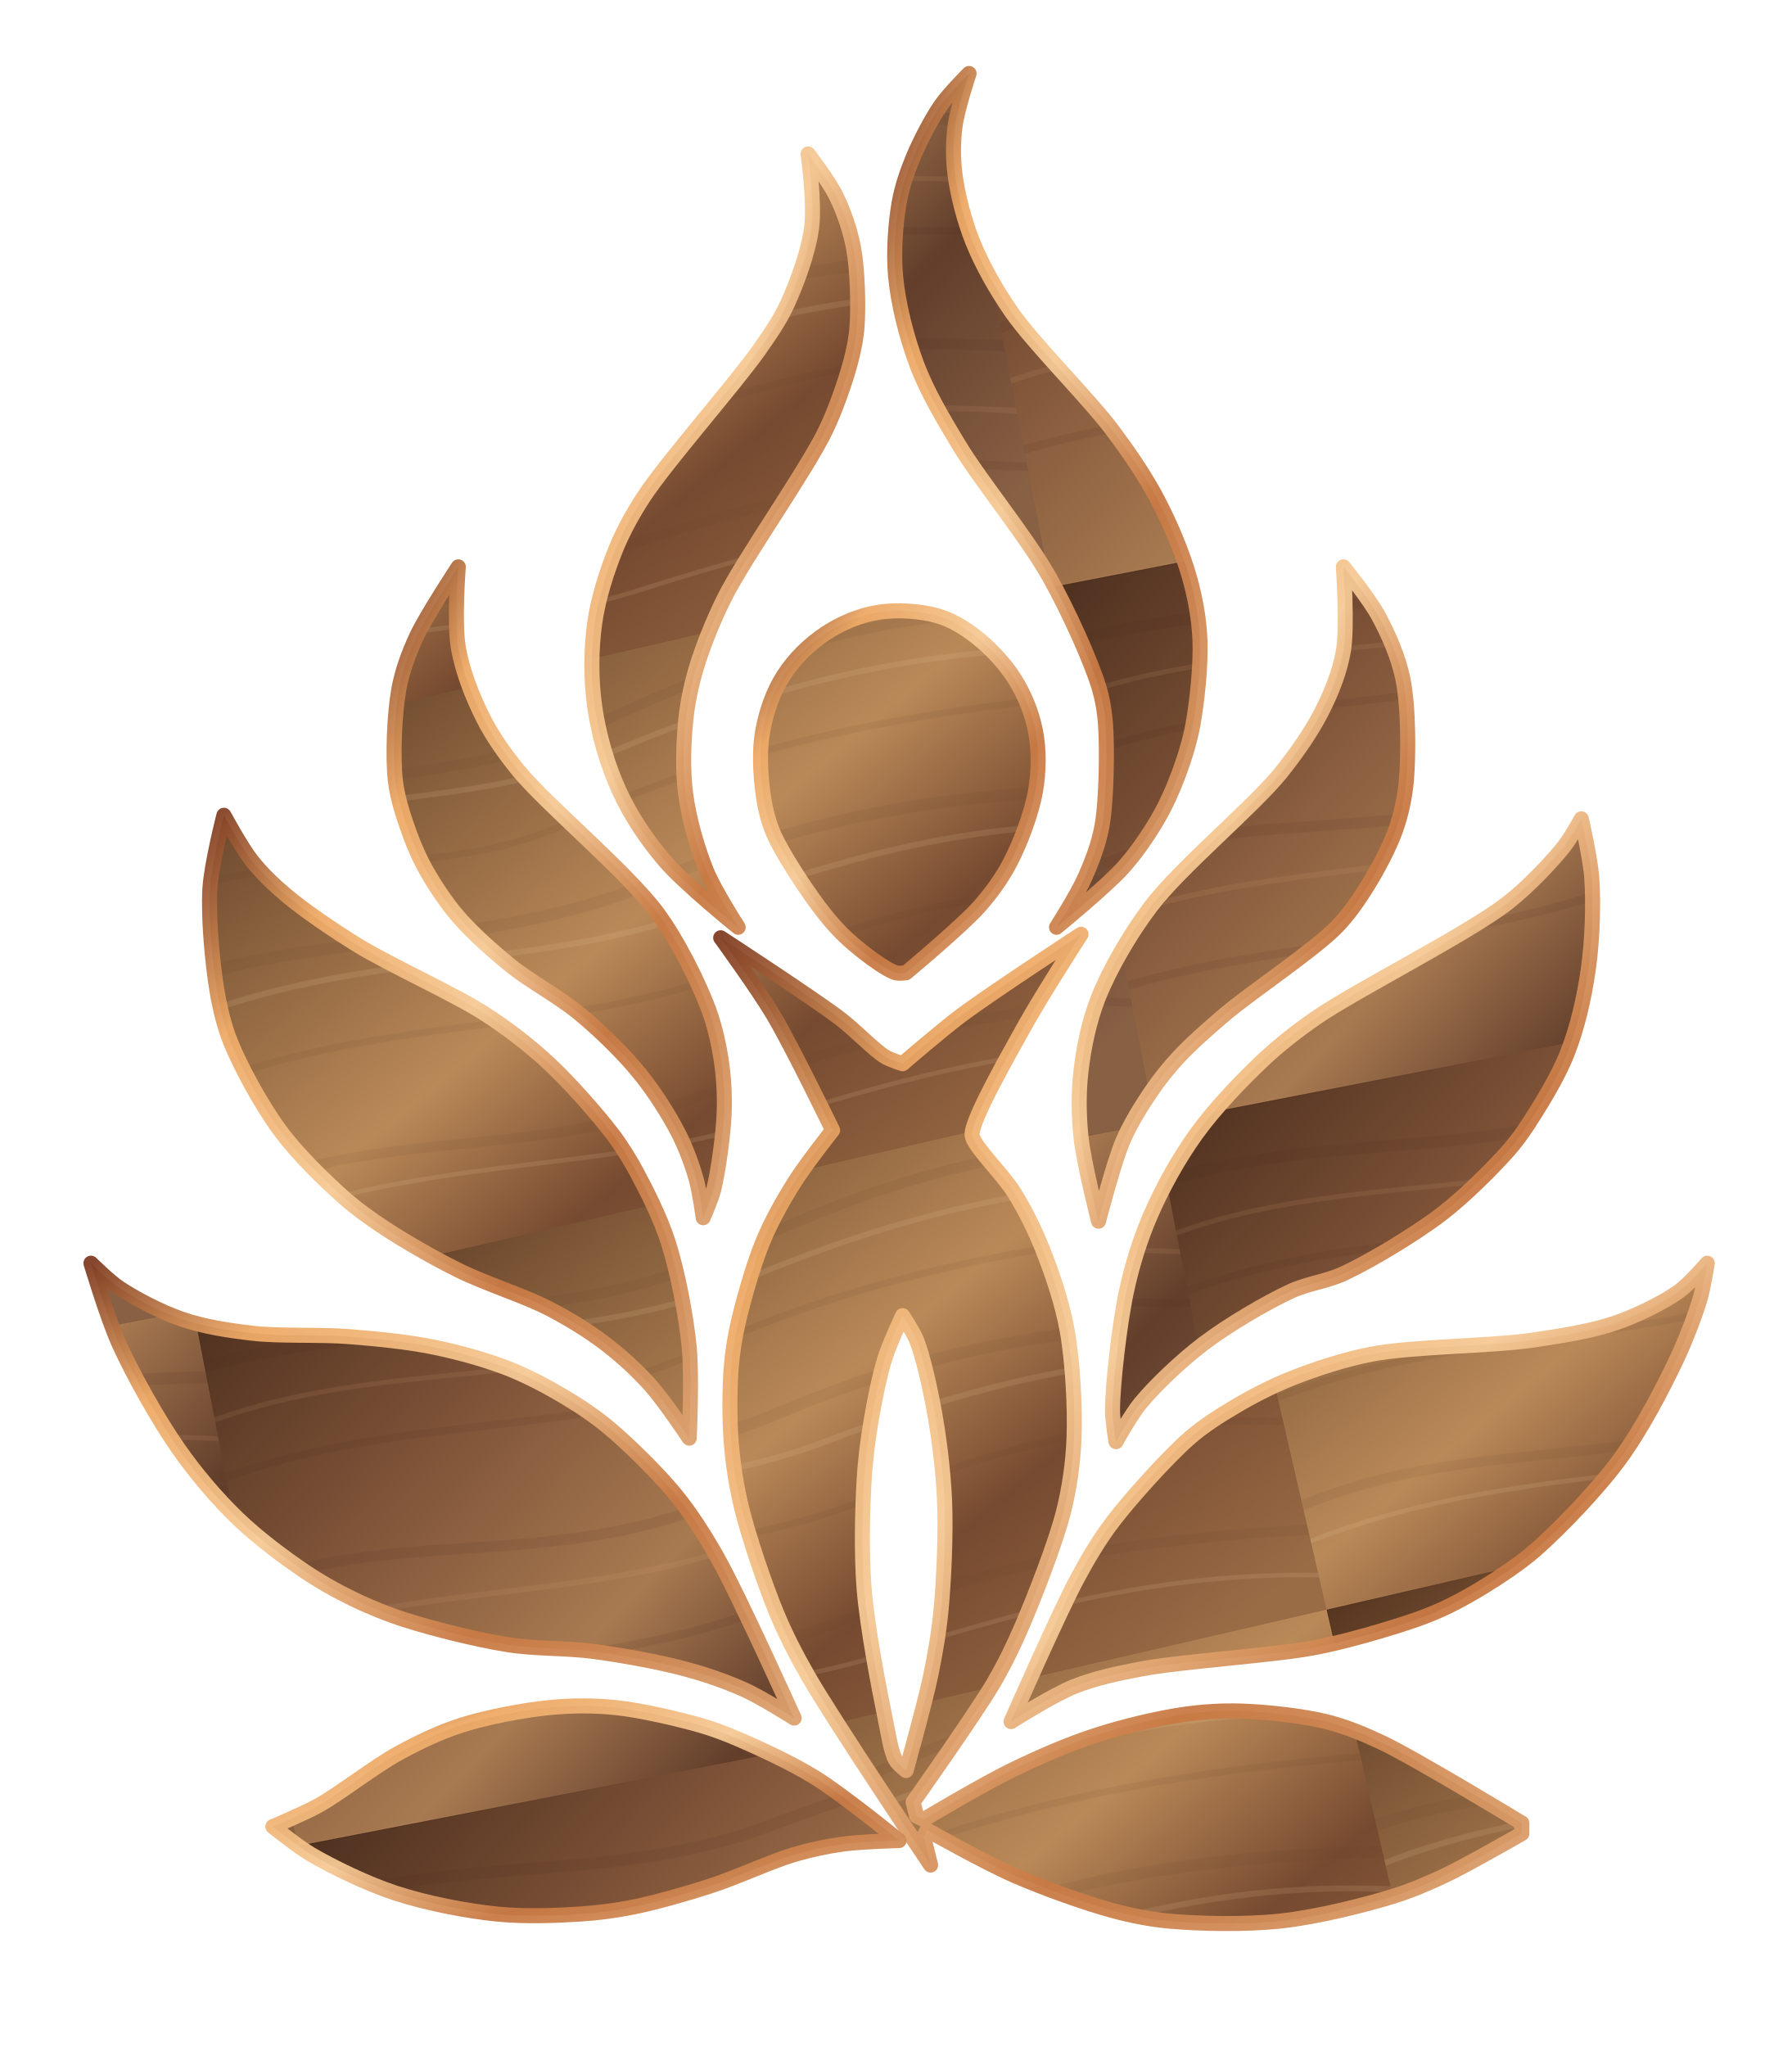
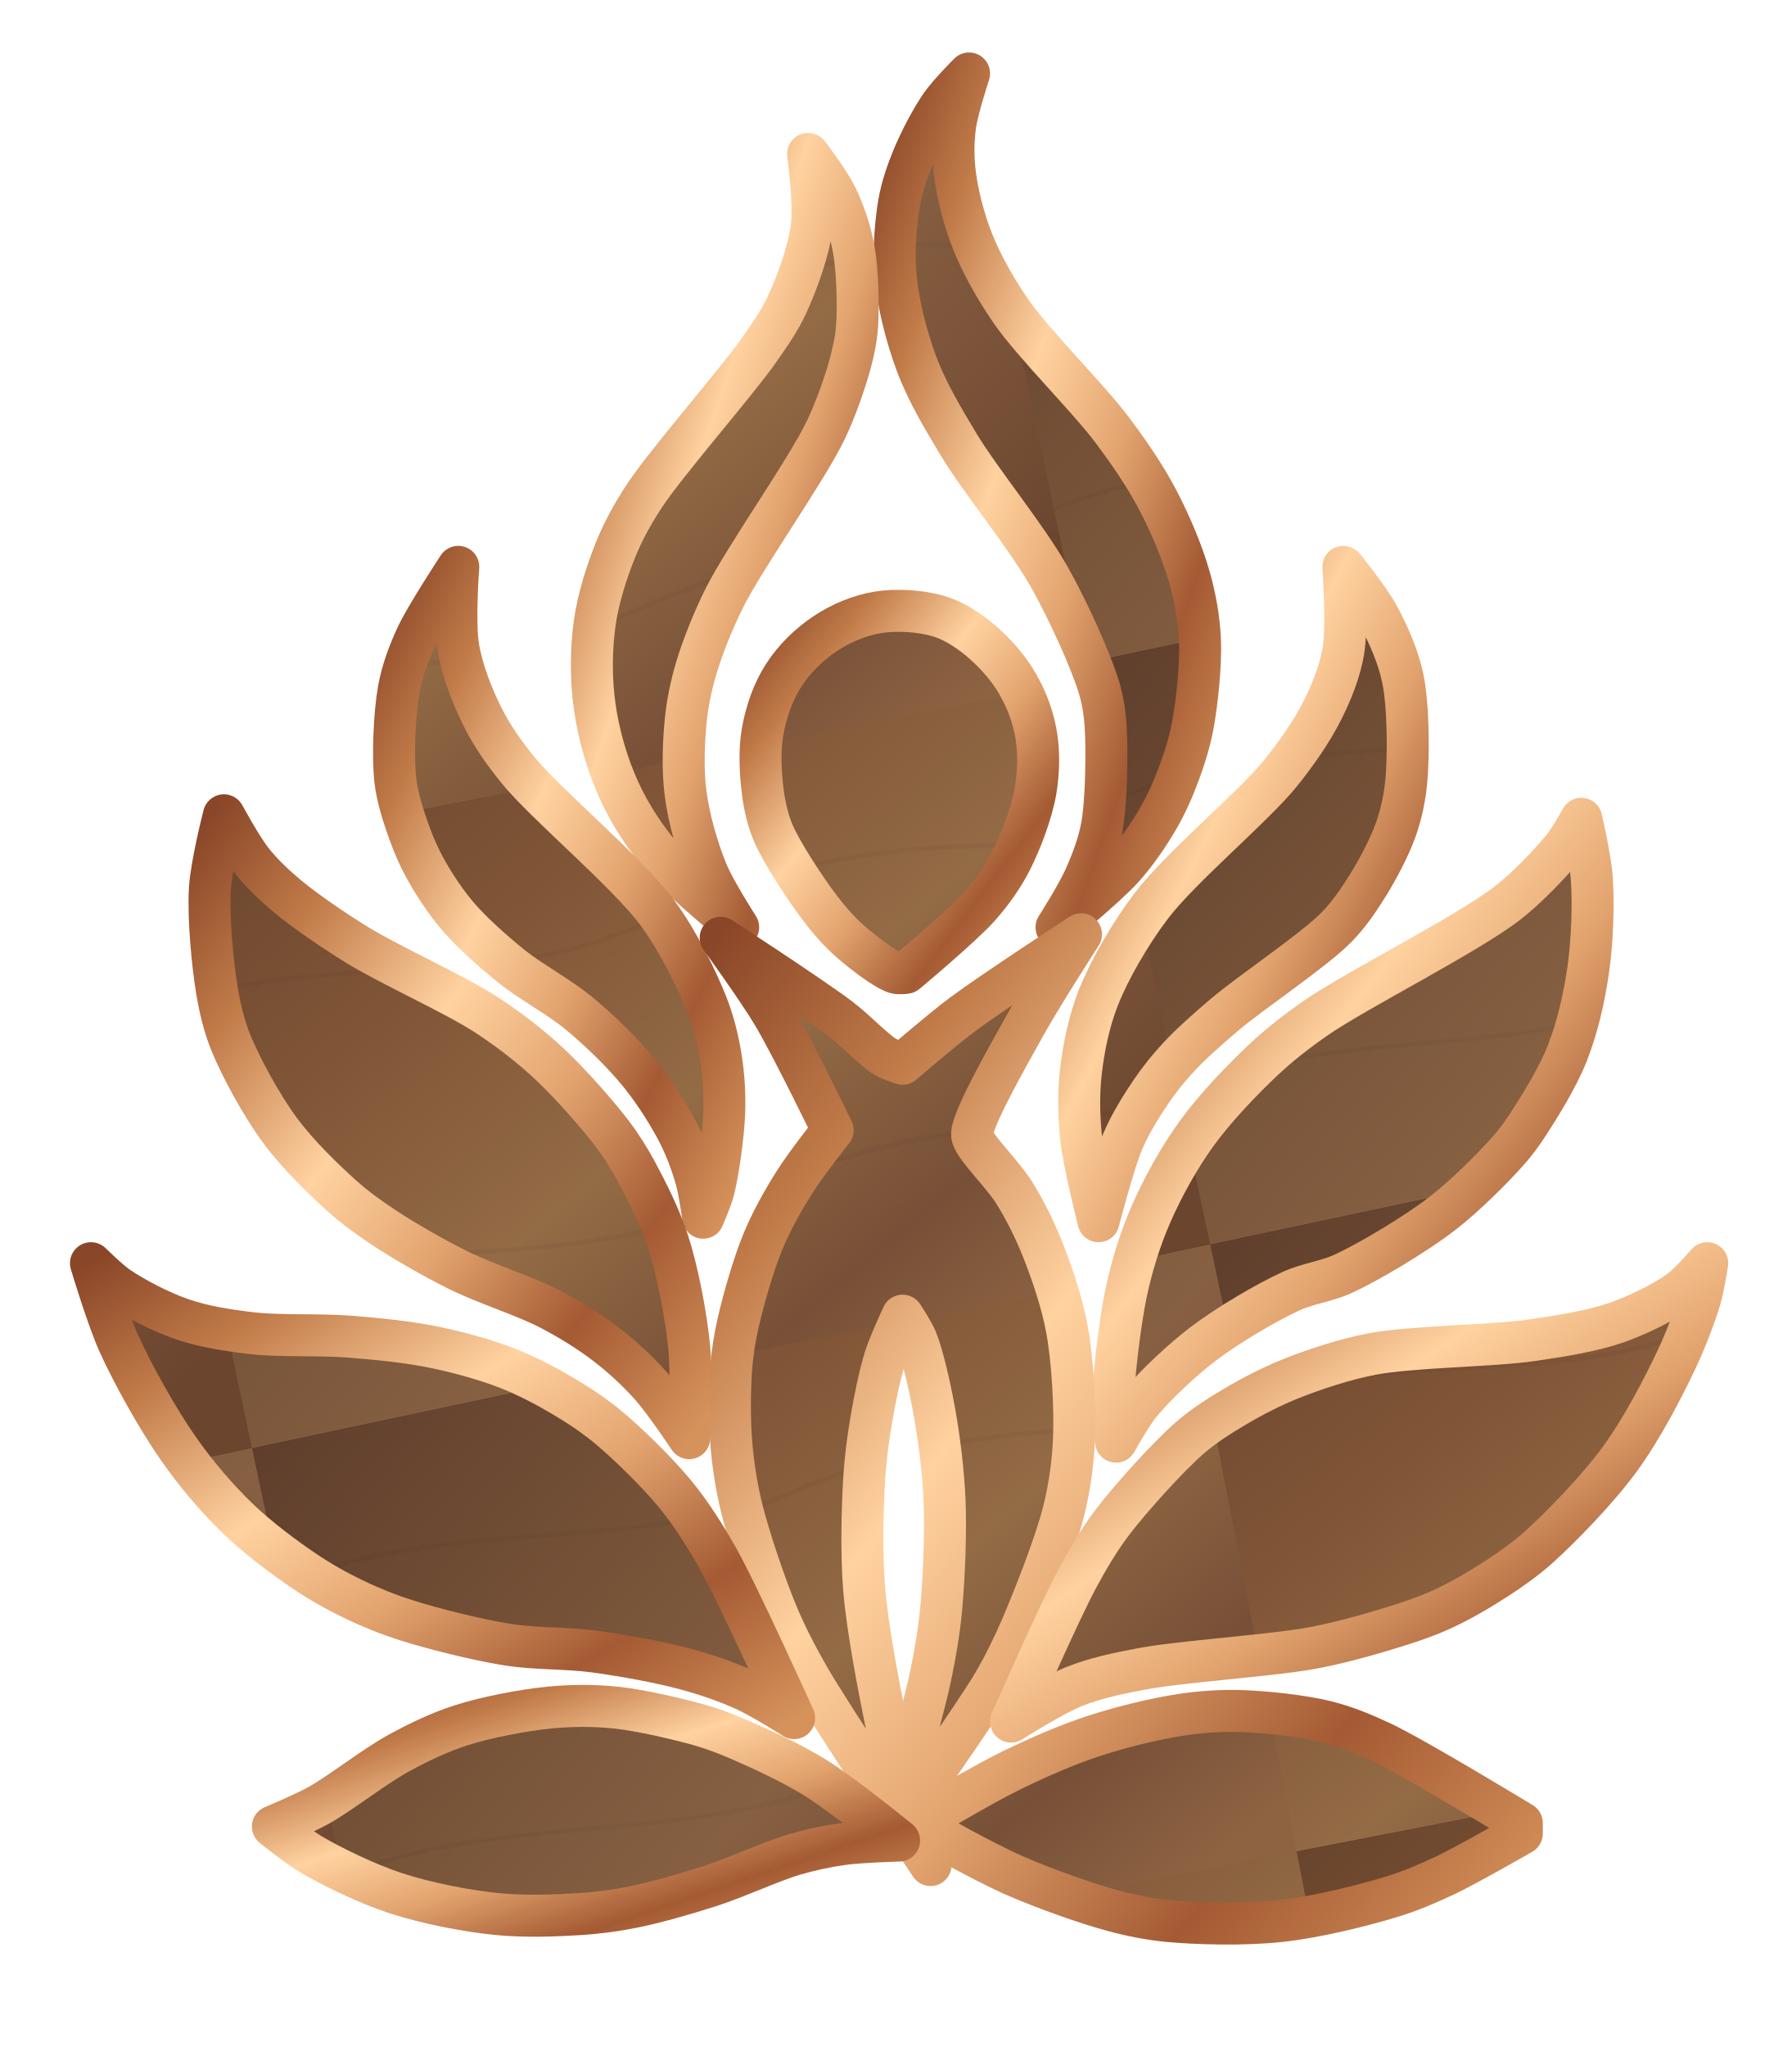
<svg xmlns="http://www.w3.org/2000/svg" viewBox="34 85 512 585" width="512" height="585" role="img" aria-label="Isotipo Equilibria Wellness">
  <defs>
    <linearGradient id="bronzeText" x1="0" y1="0" x2="1" y2="0">
      <stop offset="0" stop-color="#9e7143" />
      <stop offset=".22" stop-color="#c8975a" />
      <stop offset=".47" stop-color="#f0d6a0" />
      <stop offset=".70" stop-color="#d0a16a" />
      <stop offset="1" stop-color="#987044" />
    </linearGradient>
    <linearGradient id="woodHoney" x1="0" y1="0" x2=".9" y2="1">
-       <stop offset="0" stop-color="#573621" />
-       <stop offset=".24" stop-color="#88603d" />
-       <stop offset=".50" stop-color="#ba8958" />
-       <stop offset=".72" stop-color="#764a30" />
-       <stop offset="1" stop-color="#9a6c46" />
+       <stop offset="0" stop-color="#69452d" />
+       <stop offset=".30" stop-color="#805537" />
+       <stop offset=".58" stop-color="#936b45" />
+       <stop offset=".83" stop-color="#775037" />
+       <stop offset="1" stop-color="#8d6342" />
    </linearGradient>
    <linearGradient id="woodWalnut" x1="0" y1="0" x2="1" y2=".8">
-       <stop offset="0" stop-color="#4e301f" />
-       <stop offset=".28" stop-color="#7d5237" />
-       <stop offset=".56" stop-color="#a87a51" />
-       <stop offset=".76" stop-color="#623e2b" />
-       <stop offset="1" stop-color="#886044" />
+       <stop offset="0" stop-color="#5f3e2c" />
+       <stop offset=".32" stop-color="#735036" />
+       <stop offset=".63" stop-color="#876042" />
+       <stop offset="1" stop-color="#6c452f" />
    </linearGradient>
    <linearGradient id="copperRim" x1="0" y1="0" x2="1" y2="1">
-       <stop offset="0" stop-color="#7f3d23" />
-       <stop offset=".19" stop-color="#eda966" />
-       <stop offset=".43" stop-color="#f5c995" />
-       <stop offset=".68" stop-color="#c87943" />
-       <stop offset="1" stop-color="#dca16e" />
+       <stop offset="0" stop-color="#8a4628" />
+       <stop offset=".18" stop-color="#c17b49" />
+       <stop offset=".40" stop-color="#ffd2a0" />
+       <stop offset=".59" stop-color="#e2a36e" />
+       <stop offset=".79" stop-color="#a45a33" />
+       <stop offset="1" stop-color="#d6925b" />
    </linearGradient>
-     <pattern id="woodPetal" width="280" height="156" patternUnits="userSpaceOnUse" patternTransform="rotate(-13)">
-       <rect width="280" height="156" fill="url(#woodHoney)" />
-       <g fill="none" stroke="#59351f" stroke-linecap="round" opacity=".09">
-         <path d="M-24 17C35 4 78 30 136 18S230 5 305 23" stroke-width="3" />
-         <path d="M-15 42C31 27 74 54 120 44S221 33 298 46" stroke-width="2" />
-         <path d="M-21 67C29 53 83 76 140 66S241 62 303 76" stroke-width="3.4" />
-         <path d="M-17 97C48 82 99 104 157 96S238 89 300 106" stroke-width="2" />
-         <path d="M-12 128C42 114 84 136 136 129S230 122 303 137" stroke-width="2.9" />
-       </g>
-       <g fill="none" stroke="#efd1a3" stroke-linecap="round" opacity=".13">
-         <path d="M-10 26C46 16 89 35 137 27S232 16 296 34" stroke-width="1.6" />
-         <path d="M-10 76C50 64 100 84 151 77S245 70 293 86" stroke-width="1.7" />
-         <path d="M-12 138C51 125 103 144 153 140S246 135 295 150" stroke-width="1.3" />
+     <pattern id="woodPetal" width="280" height="170" patternUnits="userSpaceOnUse" patternTransform="rotate(-11)">
+       <rect width="280" height="170" fill="url(#woodHoney)" />
+       <g fill="none" stroke="#38251b" stroke-width="1.35" opacity=".065" stroke-linecap="round">
+         <path d="M-10 44C48 29 95 57 148 44S236 37 295 51" />
+         <path d="M-10 127C51 112 101 140 157 127S236 119 294 136" />
      </g>
    </pattern>
-     <pattern id="woodPetalDark" width="280" height="156" patternUnits="userSpaceOnUse" patternTransform="rotate(-11)">
-       <rect width="280" height="156" fill="url(#woodWalnut)" />
-       <g fill="none" stroke="#4b2719" stroke-linecap="round" opacity=".11">
-         <path d="M-24 20C39 7 81 29 134 20S235 9 302 24" stroke-width="3.4" />
-         <path d="M-12 51C46 38 97 57 148 48S229 40 300 57" stroke-width="2.2" />
-         <path d="M-10 83C38 68 86 95 142 81S233 74 302 91" stroke-width="3.1" />
-         <path d="M-17 118C45 108 100 126 152 113S234 110 301 126" stroke-width="2.4" />
-       </g>
-       <g fill="none" stroke="#e6ba86" stroke-linecap="round" opacity=".10">
-         <path d="M-10 34C40 22 93 41 144 34S242 25 296 42" stroke-width="1.4" />
-         <path d="M-12 98C39 87 91 103 140 96S234 91 300 110" stroke-width="1.6" />
+     <pattern id="woodPetalDark" width="280" height="170" patternUnits="userSpaceOnUse" patternTransform="rotate(-12)">
+       <rect width="280" height="170" fill="url(#woodWalnut)" />
+       <g fill="none" stroke="#2d211a" stroke-width="1.3" opacity=".055" stroke-linecap="round">
+         <path d="M-8 42C46 27 101 55 156 43S236 37 293 52" />
+         <path d="M-8 127C43 113 101 140 153 126S234 120 291 136" />
      </g>
    </pattern>
  </defs>
  <g shape-rendering="geometricPrecision">
-     <path d="M311.00,106.00 C311.00,106.00 305.29,111.71 303.00,115.00 C300.23,118.97 296.96,125.29 295.00,130.00 C293.26,134.19 291.78,138.53 291.00,143.00 C290.01,148.68 289.34,157.02 290.00,164.00 C290.73,171.75 293.00,180.97 296.00,189.00 C299.02,197.06 303.55,204.59 308.00,212.00 C314.17,222.29 327.46,238.37 334.00,250.00 C339.56,259.88 345.76,273.81 348.00,281.00 C349.11,284.56 349.73,288.28 350.00,292.00 C350.49,298.68 350.32,313.65 349.00,321.00 C348.07,326.19 346.15,331.19 344.00,336.00 C341.83,340.86 336.00,350.00 336.00,350.00 C336.00,350.00 350.25,338.30 355.00,333.00 C358.83,328.73 362.36,323.54 365.00,319.00 C367.40,314.87 369.34,310.47 371.00,306.00 C372.67,301.49 374.13,296.77 375.00,292.00 C376.16,285.66 377.29,275.05 377.00,268.00 C376.75,261.92 375.66,255.85 374.00,250.00 C372.09,243.26 368.68,235.02 365.00,228.00 C361.32,220.97 356.76,214.37 352.00,208.00 C345.17,198.85 329.40,183.26 323.00,174.00 C318.68,167.74 314.63,160.57 312.00,154.00 C309.57,147.92 307.72,140.56 307.00,135.00 C306.40,130.37 306.39,125.63 307.00,121.00 C307.64,116.12 311.00,106.00 311.00,106.00 Z" fill="url(#woodPetalDark)" stroke="url(#copperRim)" stroke-linejoin="round" stroke-width="4.3" stroke-opacity=".95" fill-rule="evenodd" />
-     <path d="M265.00,129.00 C265.00,129.00 266.91,143.05 266.00,150.00 C265.05,157.29 261.66,166.19 259.00,172.00 C256.88,176.63 253.91,180.83 251.00,185.00 C244.45,194.39 224.41,217.17 218.00,227.00 C214.90,231.75 212.12,236.75 210.00,242.00 C207.57,248.00 205.01,255.79 204.00,263.00 C202.94,270.57 202.87,279.08 204.00,287.00 C205.15,295.08 207.61,303.60 211.00,311.00 C214.32,318.23 218.84,324.95 224.00,331.00 C229.64,337.62 245.00,350.00 245.00,350.00 C245.00,350.00 238.32,339.66 236.00,334.00 C233.40,327.65 230.97,319.24 230.00,312.00 C229.07,305.06 229.40,297.02 230.00,291.00 C230.50,285.93 231.55,280.89 233.00,276.00 C234.75,270.11 237.80,262.43 241.00,256.00 C246.77,244.42 264.49,219.46 270.00,208.00 C272.93,201.92 275.62,194.05 277.00,189.00 C277.98,185.40 278.75,181.72 279.00,178.00 C279.37,172.48 279.15,162.20 278.00,156.00 C277.04,150.82 275.21,145.53 273.00,141.00 C270.89,136.68 265.00,129.00 265.00,129.00 Z" fill="url(#woodPetal)" stroke="url(#copperRim)" stroke-linejoin="round" stroke-width="4.3" stroke-opacity=".95" fill-rule="evenodd" />
-     <path d="M165.00,247.00 C165.00,247.00 155.73,261.07 153.00,267.00 C150.80,271.79 148.94,276.81 148.00,282.00 C146.75,288.86 146.23,301.12 147.00,308.00 C147.57,313.14 149.45,318.67 151.00,323.00 C152.36,326.79 154.01,330.50 156.00,334.00 C158.29,338.04 161.55,343.01 165.00,347.00 C168.96,351.58 174.69,356.70 180.00,361.00 C185.82,365.71 193.81,369.81 200.00,375.00 C206.14,380.15 212.36,386.26 217.00,392.00 C221.24,397.25 225.42,403.92 228.00,409.00 C230.11,413.14 231.87,417.97 233.00,422.00 C234.01,425.59 235.00,433.00 235.00,433.00 C235.00,433.00 237.30,427.76 238.00,425.00 C239.25,420.03 240.77,409.37 241.00,403.00 C241.20,397.66 240.85,392.19 240.00,387.00 C239.17,381.89 237.91,376.81 236.00,372.00 C233.23,365.02 227.83,353.93 222.00,346.00 C213.44,334.34 189.90,314.76 182.00,305.00 C178.22,300.33 174.68,295.38 172.00,290.00 C169.08,284.15 166.18,276.96 165.00,270.00 C163.77,262.74 165.00,247.00 165.00,247.00 Z" fill="url(#woodPetal)" stroke="url(#copperRim)" stroke-linejoin="round" stroke-width="4.3" stroke-opacity=".95" fill-rule="evenodd" />
-     <path d="M418.00,247.00 C418.00,247.00 419.18,264.10 418.00,271.00 C416.99,276.92 414.69,282.63 412.00,288.00 C409.04,293.91 404.53,300.39 400.00,306.00 C392.17,315.68 371.35,332.96 363.00,344.00 C356.96,351.98 351.18,362.01 348.00,370.00 C345.34,376.69 343.79,384.28 343.00,391.00 C342.26,397.29 342.35,403.70 343.00,410.00 C343.74,417.21 348.00,434.00 348.00,434.00 C348.00,434.00 352.35,417.15 355.00,411.00 C357.13,406.06 360.29,400.99 363.00,397.00 C365.40,393.47 368.09,390.12 371.00,387.00 C374.46,383.28 379.51,378.82 384.00,375.00 C391.40,368.71 409.51,356.62 416.00,350.00 C419.50,346.43 422.37,342.25 425.00,338.00 C427.88,333.34 431.22,327.07 433.00,322.00 C434.58,317.50 435.58,312.75 436.00,308.00 C436.64,300.81 436.62,286.89 435.00,279.00 C433.70,272.69 430.89,266.35 428.00,261.00 C425.27,255.96 418.00,247.00 418.00,247.00 Z" fill="url(#woodPetalDark)" stroke="url(#copperRim)" stroke-linejoin="round" stroke-width="4.3" stroke-opacity=".95" fill-rule="evenodd" />
-     <path d="M285.00,260.00 C279.68,260.86 274.50,263.04 270.00,266.00 C265.39,269.04 261.06,273.24 258.00,278.00 C254.93,282.77 253.01,288.41 252.00,294.00 C250.99,299.58 251.40,306.14 252.00,311.00 C252.50,315.09 253.40,319.20 255.00,323.00 C257.40,328.69 264.18,338.91 268.00,344.00 C270.69,347.59 273.63,351.04 277.00,354.00 C280.66,357.22 287.01,362.07 290.00,363.00 C290.95,363.30 293.00,363.00 293.00,363.00 C293.00,363.00 309.15,349.53 314.00,344.00 C317.48,340.04 320.61,335.70 323.00,331.00 C325.80,325.50 328.93,317.27 330.00,311.00 C330.95,305.41 331.04,299.43 330.00,294.00 C328.98,288.71 326.87,283.56 324.00,279.00 C321.12,274.42 316.78,269.96 313.00,267.00 C309.71,264.43 306.02,262.15 302.00,261.00 C297.26,259.64 290.46,259.11 285.00,260.00 Z" fill="url(#woodPetal)" stroke="url(#copperRim)" stroke-linejoin="round" stroke-width="4.3" stroke-opacity=".95" fill-rule="evenodd" />
-     <path d="M98.00,318.00 C98.00,318.00 94.43,331.89 94.00,339.00 C93.50,347.39 94.78,360.67 96.00,368.00 C96.85,373.10 98.05,378.21 100.00,383.00 C102.77,389.82 108.58,400.64 114.00,408.00 C119.17,415.03 126.88,422.43 132.00,427.00 C135.73,430.33 139.82,433.25 144.00,436.00 C149.46,439.59 157.77,444.42 165.00,448.00 C172.83,451.88 184.04,455.38 191.00,459.00 C196.58,461.90 202.16,465.30 207.00,469.00 C211.69,472.58 216.07,476.60 220.00,481.00 C224.03,485.51 231.00,496.00 231.00,496.00 C231.00,496.00 231.85,478.62 231.00,470.00 C230.07,460.61 227.67,448.34 225.00,440.00 C222.77,433.04 218.77,425.13 216.00,420.00 C213.94,416.18 211.63,412.46 209.00,409.00 C204.97,403.70 197.06,394.64 191.00,389.00 C185.44,383.82 179.37,379.15 173.00,375.00 C163.95,369.09 145.43,360.82 136.00,355.00 C129.08,350.72 120.92,345.13 116.00,341.00 C112.39,337.97 108.92,334.70 106.00,331.00 C102.96,327.15 98.00,318.00 98.00,318.00 Z" fill="url(#woodPetal)" stroke="url(#copperRim)" stroke-linejoin="round" stroke-width="4.3" stroke-opacity=".95" fill-rule="evenodd" />
-     <path d="M486.00,319.00 C486.00,319.00 482.96,324.54 481.00,327.00 C477.67,331.18 470.95,338.36 465.00,343.00 C453.60,351.90 421.41,368.07 410.00,376.00 C404.74,379.66 399.66,383.61 395.00,388.00 C389.23,393.43 381.34,401.60 376.00,409.00 C370.85,416.14 366.30,424.44 363.00,432.00 C359.92,439.05 357.62,446.48 356.00,454.00 C353.98,463.34 352.02,480.79 352.00,488.00 C351.99,491.02 353.00,497.00 353.00,497.00 C353.00,497.00 357.23,489.35 360.00,486.00 C364.01,481.14 371.42,473.99 378.00,469.00 C385.16,463.57 396.19,457.13 403.00,454.00 C407.79,451.80 413.22,451.21 418.00,449.00 C425.35,445.60 438.19,437.96 446.00,432.00 C452.93,426.71 460.99,418.50 465.00,414.00 C467.22,411.51 469.19,408.80 471.00,406.00 C473.97,401.40 479.22,393.08 482.00,386.00 C484.90,378.62 486.84,370.16 488.00,362.00 C489.19,353.63 489.49,343.20 489.00,336.00 C488.61,330.26 486.00,319.00 486.00,319.00 Z" fill="url(#woodPetalDark)" stroke="url(#copperRim)" stroke-linejoin="round" stroke-width="4.3" stroke-opacity=".95" fill-rule="evenodd" />
-     <path d="M240.00,353.00 C240.00,353.00 250.46,367.37 255.00,375.00 C260.44,384.13 272.00,408.00 272.00,408.00 C272.00,408.00 264.29,417.75 261.00,423.00 C257.65,428.34 254.44,434.07 252.00,440.00 C249.25,446.67 246.38,456.96 245.00,463.00 C244.03,467.27 243.33,471.63 243.00,476.00 C242.57,481.68 242.48,490.31 243.00,497.00 C243.50,503.39 244.48,509.77 246.00,516.00 C248.01,524.24 252.70,538.03 256.00,546.00 C258.57,552.20 261.67,558.18 265.00,564.00 C271.99,576.22 300.00,618.00 300.00,618.00 L298.00,610.00 L299.00,608.00 C299.00,608.00 315.39,617.25 324.00,621.00 C332.85,624.86 344.60,629.00 352.00,631.00 C357.24,632.42 362.60,633.50 368.00,634.00 C376.01,634.74 389.40,635.15 400.00,634.00 C410.73,632.84 424.21,629.39 432.00,627.00 C437.15,625.42 442.13,623.29 447.00,621.00 C453.22,618.07 469.00,609.00 469.00,609.00 L469.00,606.00 C469.00,606.00 438.53,587.49 429.00,583.00 C423.85,580.57 418.53,578.36 413.00,577.00 C406.32,575.35 395.87,574.23 389.00,574.00 C383.33,573.81 377.62,574.17 372.00,575.00 C364.95,576.04 355.15,578.34 347.00,581.00 C338.81,583.67 330.79,587.21 323.00,591.00 C314.81,594.98 298.00,605.00 298.00,605.00 L296.00,604.00 L295.00,600.00 C295.00,600.00 313.04,574.48 318.00,566.00 C321.01,560.85 323.64,555.48 326.00,550.00 C329.49,541.89 335.72,526.11 338.00,517.00 C339.72,510.14 340.73,503.07 341.00,496.00 C341.34,487.29 340.64,474.04 339.00,465.00 C337.57,457.12 334.59,448.49 332.00,442.00 C329.79,436.46 327.13,431.07 324.00,426.00 C320.68,420.63 313.16,413.48 312.00,410.00 C311.79,409.37 311.85,408.65 312.00,408.00 C313.36,402.23 321.81,387.33 327.00,378.00 C331.95,369.11 343.00,352.00 343.00,352.00 C343.00,352.00 317.42,368.71 309.00,375.00 C303.12,379.39 292.00,389.00 292.00,389.00 C292.00,389.00 288.54,387.93 287.00,387.00 C283.80,385.07 278.52,379.43 274.00,376.00 C266.29,370.15 240.00,353.00 240.00,353.00 Z M292.00,461.00 C292.00,461.00 295.00,465.51 296.00,468.00 C297.78,472.44 299.77,481.24 301.00,488.00 C302.40,495.67 303.64,505.28 304.00,514.00 C304.39,523.52 303.79,536.66 303.00,545.00 C302.40,551.38 301.31,557.72 300.00,564.00 C298.40,571.69 293.00,591.00 293.00,591.00 C293.00,591.00 290.70,589.23 290.00,588.00 C288.64,585.59 287.83,580.04 287.00,576.00 C285.33,567.86 281.92,550.38 281.00,539.00 C280.17,528.70 280.53,516.01 281.00,508.00 C281.33,502.30 282.05,496.63 283.00,491.00 C283.99,485.16 285.42,478.00 287.00,473.00 C288.31,468.87 292.00,461.00 292.00,461.00 Z" fill="url(#woodPetal)" stroke="url(#copperRim)" stroke-linejoin="round" stroke-width="4.3" stroke-opacity=".95" fill-rule="evenodd" />
-     <path d="M60.00,446.00 C60.00,446.00 64.65,461.61 68.00,469.00 C72.04,477.93 79.20,490.70 85.00,499.00 C90.01,506.17 95.95,513.16 102.00,519.00 C107.81,524.60 115.43,530.24 121.00,534.00 C125.46,537.01 130.16,539.66 135.00,542.00 C139.84,544.34 144.87,546.36 150.00,548.00 C157.30,550.33 169.96,553.56 179.00,555.00 C187.26,556.32 195.72,555.88 204.00,557.00 C212.51,558.16 222.84,560.06 230.00,562.00 C235.80,563.57 241.82,565.63 247.00,568.00 C251.89,570.24 261.00,576.00 261.00,576.00 C261.00,576.00 244.98,540.52 239.00,530.00 C235.44,523.73 231.57,517.58 227.00,512.00 C221.87,505.75 213.46,497.56 208.00,493.00 C203.95,489.62 199.54,486.69 195.00,484.00 C190.17,481.14 184.56,478.16 179.00,476.00 C172.83,473.60 165.13,471.46 158.00,470.00 C150.48,468.47 142.04,467.64 134.00,467.00 C125.33,466.30 114.01,466.94 106.00,466.00 C99.25,465.21 92.39,464.19 86.00,462.00 C79.65,459.82 72.26,455.86 68.00,453.00 C65.06,451.02 60.00,446.00 60.00,446.00 Z" fill="url(#woodPetalDark)" stroke="url(#copperRim)" stroke-linejoin="round" stroke-width="4.3" stroke-opacity=".95" fill-rule="evenodd" />
-     <path d="M522.00,446.00 C522.00,446.00 517.06,451.79 514.00,454.00 C509.75,457.06 502.34,460.80 496.00,463.00 C488.97,465.44 480.08,466.81 472.00,468.00 C460.34,469.71 437.49,469.78 426.00,472.00 C418.13,473.52 409.49,476.41 403.00,479.00 C397.46,481.21 391.83,484.14 387.00,487.00 C382.46,489.69 377.97,492.54 374.00,496.00 C367.92,501.30 357.19,513.18 352.00,520.00 C348.19,525.01 344.99,530.47 342.00,536.00 C336.92,545.39 323.00,577.00 323.00,577.00 C323.00,577.00 334.78,569.50 341.00,567.00 C347.08,564.56 353.57,563.23 360.00,562.00 C371.30,559.83 397.53,558.13 409.00,556.00 C415.76,554.75 422.83,552.85 429.00,551.00 C434.75,549.27 440.53,547.48 446.00,545.00 C451.52,542.49 457.34,539.04 462.00,536.00 C466.19,533.27 470.29,530.35 474.00,527.00 C480.05,521.53 490.48,510.91 497.00,502.00 C503.35,493.32 509.30,481.76 513.00,474.00 C515.77,468.19 518.62,460.72 520.00,456.00 C520.95,452.74 522.00,446.00 522.00,446.00 Z" fill="url(#woodPetal)" stroke="url(#copperRim)" stroke-linejoin="round" stroke-width="4.3" stroke-opacity=".95" fill-rule="evenodd" />
-     <path d="M112.00,607.00 C112.00,607.00 119.09,612.71 123.00,615.00 C128.75,618.37 138.64,623.26 147.00,626.00 C155.87,628.91 167.11,631.09 176.00,632.00 C183.96,632.81 193.49,632.43 200.00,632.00 C205.03,631.67 210.06,631.00 215.00,630.00 C221.20,628.75 229.77,626.34 237.00,624.00 C244.68,621.52 254.61,616.87 261.00,615.00 C265.58,613.66 270.27,612.65 275.00,612.00 C280.01,611.31 291.00,611.00 291.00,611.00 C291.00,611.00 274.74,597.78 267.00,593.00 C260.03,588.69 250.56,584.39 245.00,582.00 C241.42,580.46 237.75,579.07 234.00,578.00 C228.19,576.35 217.21,573.74 210.00,573.00 C203.70,572.35 197.30,572.38 191.00,573.00 C183.62,573.73 173.18,575.72 166.00,578.00 C159.74,579.99 153.77,582.86 148.00,586.00 C141.10,589.75 131.09,597.63 125.00,601.00 C120.82,603.31 112.00,607.00 112.00,607.00 Z" fill="url(#woodPetalDark)" stroke="url(#copperRim)" stroke-linejoin="round" stroke-width="4.3" stroke-opacity=".95" fill-rule="evenodd" />
+     <path d="M311.00,106.00 C311.00,106.00 305.29,111.71 303.00,115.00 C300.23,118.97 296.96,125.29 295.00,130.00 C293.26,134.19 291.78,138.53 291.00,143.00 C290.01,148.68 289.34,157.02 290.00,164.00 C290.73,171.75 293.00,180.97 296.00,189.00 C299.02,197.06 303.55,204.59 308.00,212.00 C314.17,222.29 327.46,238.37 334.00,250.00 C339.56,259.88 345.76,273.81 348.00,281.00 C349.11,284.56 349.73,288.28 350.00,292.00 C350.49,298.68 350.32,313.65 349.00,321.00 C348.07,326.19 346.15,331.19 344.00,336.00 C341.83,340.86 336.00,350.00 336.00,350.00 C336.00,350.00 350.25,338.30 355.00,333.00 C358.83,328.73 362.36,323.54 365.00,319.00 C367.40,314.87 369.34,310.47 371.00,306.00 C372.67,301.49 374.13,296.77 375.00,292.00 C376.16,285.66 377.29,275.05 377.00,268.00 C376.75,261.92 375.66,255.85 374.00,250.00 C372.09,243.26 368.68,235.02 365.00,228.00 C361.32,220.97 356.76,214.37 352.00,208.00 C345.17,198.85 329.40,183.26 323.00,174.00 C318.68,167.74 314.63,160.57 312.00,154.00 C309.57,147.92 307.72,140.56 307.00,135.00 C306.40,130.37 306.39,125.63 307.00,121.00 C307.64,116.12 311.00,106.00 311.00,106.00 Z" fill="url(#woodPetalDark)" stroke="url(#copperRim)" stroke-linejoin="round" stroke-width="12" stroke-opacity="1" fill-rule="evenodd" />
+     <path d="M265.00,129.00 C265.00,129.00 266.91,143.05 266.00,150.00 C265.05,157.29 261.66,166.19 259.00,172.00 C256.88,176.63 253.91,180.83 251.00,185.00 C244.45,194.39 224.41,217.17 218.00,227.00 C214.90,231.75 212.12,236.75 210.00,242.00 C207.57,248.00 205.01,255.79 204.00,263.00 C202.94,270.57 202.87,279.08 204.00,287.00 C205.15,295.08 207.61,303.60 211.00,311.00 C214.32,318.23 218.84,324.95 224.00,331.00 C229.64,337.62 245.00,350.00 245.00,350.00 C245.00,350.00 238.32,339.66 236.00,334.00 C233.40,327.65 230.97,319.24 230.00,312.00 C229.07,305.06 229.40,297.02 230.00,291.00 C230.50,285.93 231.55,280.89 233.00,276.00 C234.75,270.11 237.80,262.43 241.00,256.00 C246.77,244.42 264.49,219.46 270.00,208.00 C272.93,201.92 275.62,194.05 277.00,189.00 C277.98,185.40 278.75,181.72 279.00,178.00 C279.37,172.48 279.15,162.20 278.00,156.00 C277.04,150.82 275.21,145.53 273.00,141.00 C270.89,136.68 265.00,129.00 265.00,129.00 Z" fill="url(#woodPetal)" stroke="url(#copperRim)" stroke-linejoin="round" stroke-width="12" stroke-opacity="1" fill-rule="evenodd" />
+     <path d="M165.00,247.00 C165.00,247.00 155.73,261.07 153.00,267.00 C150.80,271.79 148.94,276.81 148.00,282.00 C146.75,288.86 146.23,301.12 147.00,308.00 C147.57,313.14 149.45,318.67 151.00,323.00 C152.36,326.79 154.01,330.50 156.00,334.00 C158.29,338.04 161.55,343.01 165.00,347.00 C168.96,351.58 174.69,356.70 180.00,361.00 C185.82,365.71 193.81,369.81 200.00,375.00 C206.14,380.15 212.36,386.26 217.00,392.00 C221.24,397.25 225.42,403.92 228.00,409.00 C230.11,413.14 231.87,417.97 233.00,422.00 C234.01,425.59 235.00,433.00 235.00,433.00 C235.00,433.00 237.30,427.76 238.00,425.00 C239.25,420.03 240.77,409.37 241.00,403.00 C241.20,397.66 240.85,392.19 240.00,387.00 C239.17,381.89 237.91,376.81 236.00,372.00 C233.23,365.02 227.83,353.93 222.00,346.00 C213.44,334.34 189.90,314.76 182.00,305.00 C178.22,300.33 174.68,295.38 172.00,290.00 C169.08,284.15 166.18,276.96 165.00,270.00 C163.77,262.74 165.00,247.00 165.00,247.00 Z" fill="url(#woodPetal)" stroke="url(#copperRim)" stroke-linejoin="round" stroke-width="12" stroke-opacity="1" fill-rule="evenodd" />
+     <path d="M418.00,247.00 C418.00,247.00 419.18,264.10 418.00,271.00 C416.99,276.92 414.69,282.63 412.00,288.00 C409.04,293.91 404.53,300.39 400.00,306.00 C392.17,315.68 371.35,332.96 363.00,344.00 C356.96,351.98 351.18,362.01 348.00,370.00 C345.34,376.69 343.79,384.28 343.00,391.00 C342.26,397.29 342.35,403.70 343.00,410.00 C343.74,417.21 348.00,434.00 348.00,434.00 C348.00,434.00 352.35,417.15 355.00,411.00 C357.13,406.06 360.29,400.99 363.00,397.00 C365.40,393.47 368.09,390.12 371.00,387.00 C374.46,383.28 379.51,378.82 384.00,375.00 C391.40,368.71 409.51,356.62 416.00,350.00 C419.50,346.43 422.37,342.25 425.00,338.00 C427.88,333.34 431.22,327.07 433.00,322.00 C434.58,317.50 435.58,312.75 436.00,308.00 C436.64,300.81 436.62,286.89 435.00,279.00 C433.70,272.69 430.89,266.35 428.00,261.00 C425.27,255.96 418.00,247.00 418.00,247.00 Z" fill="url(#woodPetalDark)" stroke="url(#copperRim)" stroke-linejoin="round" stroke-width="12" stroke-opacity="1" fill-rule="evenodd" />
+     <path d="M285.00,260.00 C279.68,260.86 274.50,263.04 270.00,266.00 C265.39,269.04 261.06,273.24 258.00,278.00 C254.93,282.77 253.01,288.41 252.00,294.00 C250.99,299.58 251.40,306.14 252.00,311.00 C252.50,315.09 253.40,319.20 255.00,323.00 C257.40,328.69 264.18,338.91 268.00,344.00 C270.69,347.59 273.63,351.04 277.00,354.00 C280.66,357.22 287.01,362.07 290.00,363.00 C290.95,363.30 293.00,363.00 293.00,363.00 C293.00,363.00 309.15,349.53 314.00,344.00 C317.48,340.04 320.61,335.70 323.00,331.00 C325.80,325.50 328.93,317.27 330.00,311.00 C330.95,305.41 331.04,299.43 330.00,294.00 C328.98,288.71 326.87,283.56 324.00,279.00 C321.12,274.42 316.78,269.96 313.00,267.00 C309.71,264.43 306.02,262.15 302.00,261.00 C297.26,259.64 290.46,259.11 285.00,260.00 Z" fill="url(#woodPetal)" stroke="url(#copperRim)" stroke-linejoin="round" stroke-width="12" stroke-opacity="1" fill-rule="evenodd" />
+     <path d="M98.00,318.00 C98.00,318.00 94.43,331.89 94.00,339.00 C93.50,347.39 94.78,360.67 96.00,368.00 C96.85,373.10 98.05,378.21 100.00,383.00 C102.77,389.82 108.58,400.64 114.00,408.00 C119.17,415.03 126.88,422.43 132.00,427.00 C135.73,430.33 139.82,433.25 144.00,436.00 C149.46,439.59 157.77,444.42 165.00,448.00 C172.83,451.88 184.04,455.38 191.00,459.00 C196.58,461.90 202.16,465.30 207.00,469.00 C211.69,472.58 216.07,476.60 220.00,481.00 C224.03,485.51 231.00,496.00 231.00,496.00 C231.00,496.00 231.85,478.62 231.00,470.00 C230.07,460.61 227.67,448.34 225.00,440.00 C222.77,433.04 218.77,425.13 216.00,420.00 C213.94,416.18 211.63,412.46 209.00,409.00 C204.97,403.70 197.06,394.64 191.00,389.00 C185.44,383.82 179.37,379.15 173.00,375.00 C163.95,369.09 145.43,360.82 136.00,355.00 C129.08,350.72 120.92,345.13 116.00,341.00 C112.39,337.97 108.92,334.70 106.00,331.00 C102.96,327.15 98.00,318.00 98.00,318.00 Z" fill="url(#woodPetal)" stroke="url(#copperRim)" stroke-linejoin="round" stroke-width="12" stroke-opacity="1" fill-rule="evenodd" />
+     <path d="M486.00,319.00 C486.00,319.00 482.96,324.54 481.00,327.00 C477.67,331.18 470.95,338.36 465.00,343.00 C453.60,351.90 421.41,368.07 410.00,376.00 C404.74,379.66 399.66,383.61 395.00,388.00 C389.23,393.43 381.34,401.60 376.00,409.00 C370.85,416.14 366.30,424.44 363.00,432.00 C359.92,439.05 357.62,446.48 356.00,454.00 C353.98,463.34 352.02,480.79 352.00,488.00 C351.99,491.02 353.00,497.00 353.00,497.00 C353.00,497.00 357.23,489.35 360.00,486.00 C364.01,481.14 371.42,473.99 378.00,469.00 C385.16,463.57 396.19,457.13 403.00,454.00 C407.79,451.80 413.22,451.21 418.00,449.00 C425.35,445.60 438.19,437.96 446.00,432.00 C452.93,426.71 460.99,418.50 465.00,414.00 C467.22,411.51 469.19,408.80 471.00,406.00 C473.97,401.40 479.22,393.08 482.00,386.00 C484.90,378.62 486.84,370.16 488.00,362.00 C489.19,353.63 489.49,343.20 489.00,336.00 C488.61,330.26 486.00,319.00 486.00,319.00 Z" fill="url(#woodPetalDark)" stroke="url(#copperRim)" stroke-linejoin="round" stroke-width="12" stroke-opacity="1" fill-rule="evenodd" />
+     <path d="M240.00,353.00 C240.00,353.00 250.46,367.37 255.00,375.00 C260.44,384.13 272.00,408.00 272.00,408.00 C272.00,408.00 264.29,417.75 261.00,423.00 C257.65,428.34 254.44,434.07 252.00,440.00 C249.25,446.67 246.38,456.96 245.00,463.00 C244.03,467.27 243.33,471.63 243.00,476.00 C242.57,481.68 242.48,490.31 243.00,497.00 C243.50,503.39 244.48,509.77 246.00,516.00 C248.01,524.24 252.70,538.03 256.00,546.00 C258.57,552.20 261.67,558.18 265.00,564.00 C271.99,576.22 300.00,618.00 300.00,618.00 L298.00,610.00 L299.00,608.00 C299.00,608.00 315.39,617.25 324.00,621.00 C332.85,624.86 344.60,629.00 352.00,631.00 C357.24,632.42 362.60,633.50 368.00,634.00 C376.01,634.74 389.40,635.15 400.00,634.00 C410.73,632.84 424.21,629.39 432.00,627.00 C437.15,625.42 442.13,623.29 447.00,621.00 C453.22,618.07 469.00,609.00 469.00,609.00 L469.00,606.00 C469.00,606.00 438.53,587.49 429.00,583.00 C423.85,580.57 418.53,578.36 413.00,577.00 C406.32,575.35 395.87,574.23 389.00,574.00 C383.33,573.81 377.62,574.17 372.00,575.00 C364.95,576.04 355.15,578.34 347.00,581.00 C338.81,583.67 330.79,587.21 323.00,591.00 C314.81,594.98 298.00,605.00 298.00,605.00 L296.00,604.00 L295.00,600.00 C295.00,600.00 313.04,574.48 318.00,566.00 C321.01,560.85 323.64,555.48 326.00,550.00 C329.49,541.89 335.72,526.11 338.00,517.00 C339.72,510.14 340.73,503.07 341.00,496.00 C341.34,487.29 340.64,474.04 339.00,465.00 C337.57,457.12 334.59,448.49 332.00,442.00 C329.79,436.46 327.13,431.07 324.00,426.00 C320.68,420.63 313.16,413.48 312.00,410.00 C311.79,409.37 311.85,408.65 312.00,408.00 C313.36,402.23 321.81,387.33 327.00,378.00 C331.95,369.11 343.00,352.00 343.00,352.00 C343.00,352.00 317.42,368.71 309.00,375.00 C303.12,379.39 292.00,389.00 292.00,389.00 C292.00,389.00 288.54,387.93 287.00,387.00 C283.80,385.07 278.52,379.43 274.00,376.00 C266.29,370.15 240.00,353.00 240.00,353.00 Z M292.00,461.00 C292.00,461.00 295.00,465.51 296.00,468.00 C297.78,472.44 299.77,481.24 301.00,488.00 C302.40,495.67 303.64,505.28 304.00,514.00 C304.39,523.52 303.79,536.66 303.00,545.00 C302.40,551.38 301.31,557.72 300.00,564.00 C298.40,571.69 293.00,591.00 293.00,591.00 C293.00,591.00 290.70,589.23 290.00,588.00 C288.64,585.59 287.83,580.04 287.00,576.00 C285.33,567.86 281.92,550.38 281.00,539.00 C280.17,528.70 280.53,516.01 281.00,508.00 C281.33,502.30 282.05,496.63 283.00,491.00 C283.99,485.16 285.42,478.00 287.00,473.00 C288.31,468.87 292.00,461.00 292.00,461.00 Z" fill="url(#woodPetal)" stroke="url(#copperRim)" stroke-linejoin="round" stroke-width="12" stroke-opacity="1" fill-rule="evenodd" />
+     <path d="M60.00,446.00 C60.00,446.00 64.65,461.61 68.00,469.00 C72.04,477.93 79.20,490.70 85.00,499.00 C90.01,506.17 95.95,513.16 102.00,519.00 C107.81,524.60 115.43,530.24 121.00,534.00 C125.46,537.01 130.16,539.66 135.00,542.00 C139.84,544.34 144.87,546.36 150.00,548.00 C157.30,550.33 169.96,553.56 179.00,555.00 C187.26,556.32 195.72,555.88 204.00,557.00 C212.51,558.16 222.84,560.06 230.00,562.00 C235.80,563.57 241.82,565.63 247.00,568.00 C251.89,570.24 261.00,576.00 261.00,576.00 C261.00,576.00 244.98,540.52 239.00,530.00 C235.44,523.73 231.57,517.58 227.00,512.00 C221.87,505.75 213.46,497.56 208.00,493.00 C203.95,489.62 199.54,486.69 195.00,484.00 C190.17,481.14 184.56,478.16 179.00,476.00 C172.83,473.60 165.13,471.46 158.00,470.00 C150.48,468.47 142.04,467.64 134.00,467.00 C125.33,466.30 114.01,466.94 106.00,466.00 C99.25,465.21 92.39,464.19 86.00,462.00 C79.65,459.82 72.26,455.86 68.00,453.00 C65.06,451.02 60.00,446.00 60.00,446.00 Z" fill="url(#woodPetalDark)" stroke="url(#copperRim)" stroke-linejoin="round" stroke-width="12" stroke-opacity="1" fill-rule="evenodd" />
+     <path d="M522.00,446.00 C522.00,446.00 517.06,451.79 514.00,454.00 C509.75,457.06 502.34,460.80 496.00,463.00 C488.97,465.44 480.08,466.81 472.00,468.00 C460.34,469.71 437.49,469.78 426.00,472.00 C418.13,473.52 409.49,476.41 403.00,479.00 C397.46,481.21 391.83,484.14 387.00,487.00 C382.46,489.69 377.97,492.54 374.00,496.00 C367.92,501.30 357.19,513.18 352.00,520.00 C348.19,525.01 344.99,530.47 342.00,536.00 C336.92,545.39 323.00,577.00 323.00,577.00 C323.00,577.00 334.78,569.50 341.00,567.00 C347.08,564.56 353.57,563.23 360.00,562.00 C371.30,559.83 397.53,558.13 409.00,556.00 C415.76,554.75 422.83,552.85 429.00,551.00 C434.75,549.27 440.53,547.48 446.00,545.00 C451.52,542.49 457.34,539.04 462.00,536.00 C466.19,533.27 470.29,530.35 474.00,527.00 C480.05,521.53 490.48,510.91 497.00,502.00 C503.35,493.32 509.30,481.76 513.00,474.00 C515.77,468.19 518.62,460.72 520.00,456.00 C520.95,452.74 522.00,446.00 522.00,446.00 Z" fill="url(#woodPetal)" stroke="url(#copperRim)" stroke-linejoin="round" stroke-width="12" stroke-opacity="1" fill-rule="evenodd" />
+     <path d="M112.00,607.00 C112.00,607.00 119.09,612.71 123.00,615.00 C128.75,618.37 138.64,623.26 147.00,626.00 C155.87,628.91 167.11,631.09 176.00,632.00 C183.96,632.81 193.49,632.43 200.00,632.00 C205.03,631.67 210.06,631.00 215.00,630.00 C221.20,628.75 229.77,626.34 237.00,624.00 C244.68,621.52 254.61,616.87 261.00,615.00 C265.58,613.66 270.27,612.65 275.00,612.00 C280.01,611.31 291.00,611.00 291.00,611.00 C291.00,611.00 274.74,597.78 267.00,593.00 C260.03,588.69 250.56,584.39 245.00,582.00 C241.42,580.46 237.75,579.07 234.00,578.00 C228.19,576.35 217.21,573.74 210.00,573.00 C203.70,572.35 197.30,572.38 191.00,573.00 C183.62,573.73 173.18,575.72 166.00,578.00 C159.74,579.99 153.77,582.86 148.00,586.00 C141.10,589.75 131.09,597.63 125.00,601.00 C120.82,603.31 112.00,607.00 112.00,607.00 Z" fill="url(#woodPetalDark)" stroke="url(#copperRim)" stroke-linejoin="round" stroke-width="12" stroke-opacity="1" fill-rule="evenodd" />
  </g>
</svg>
